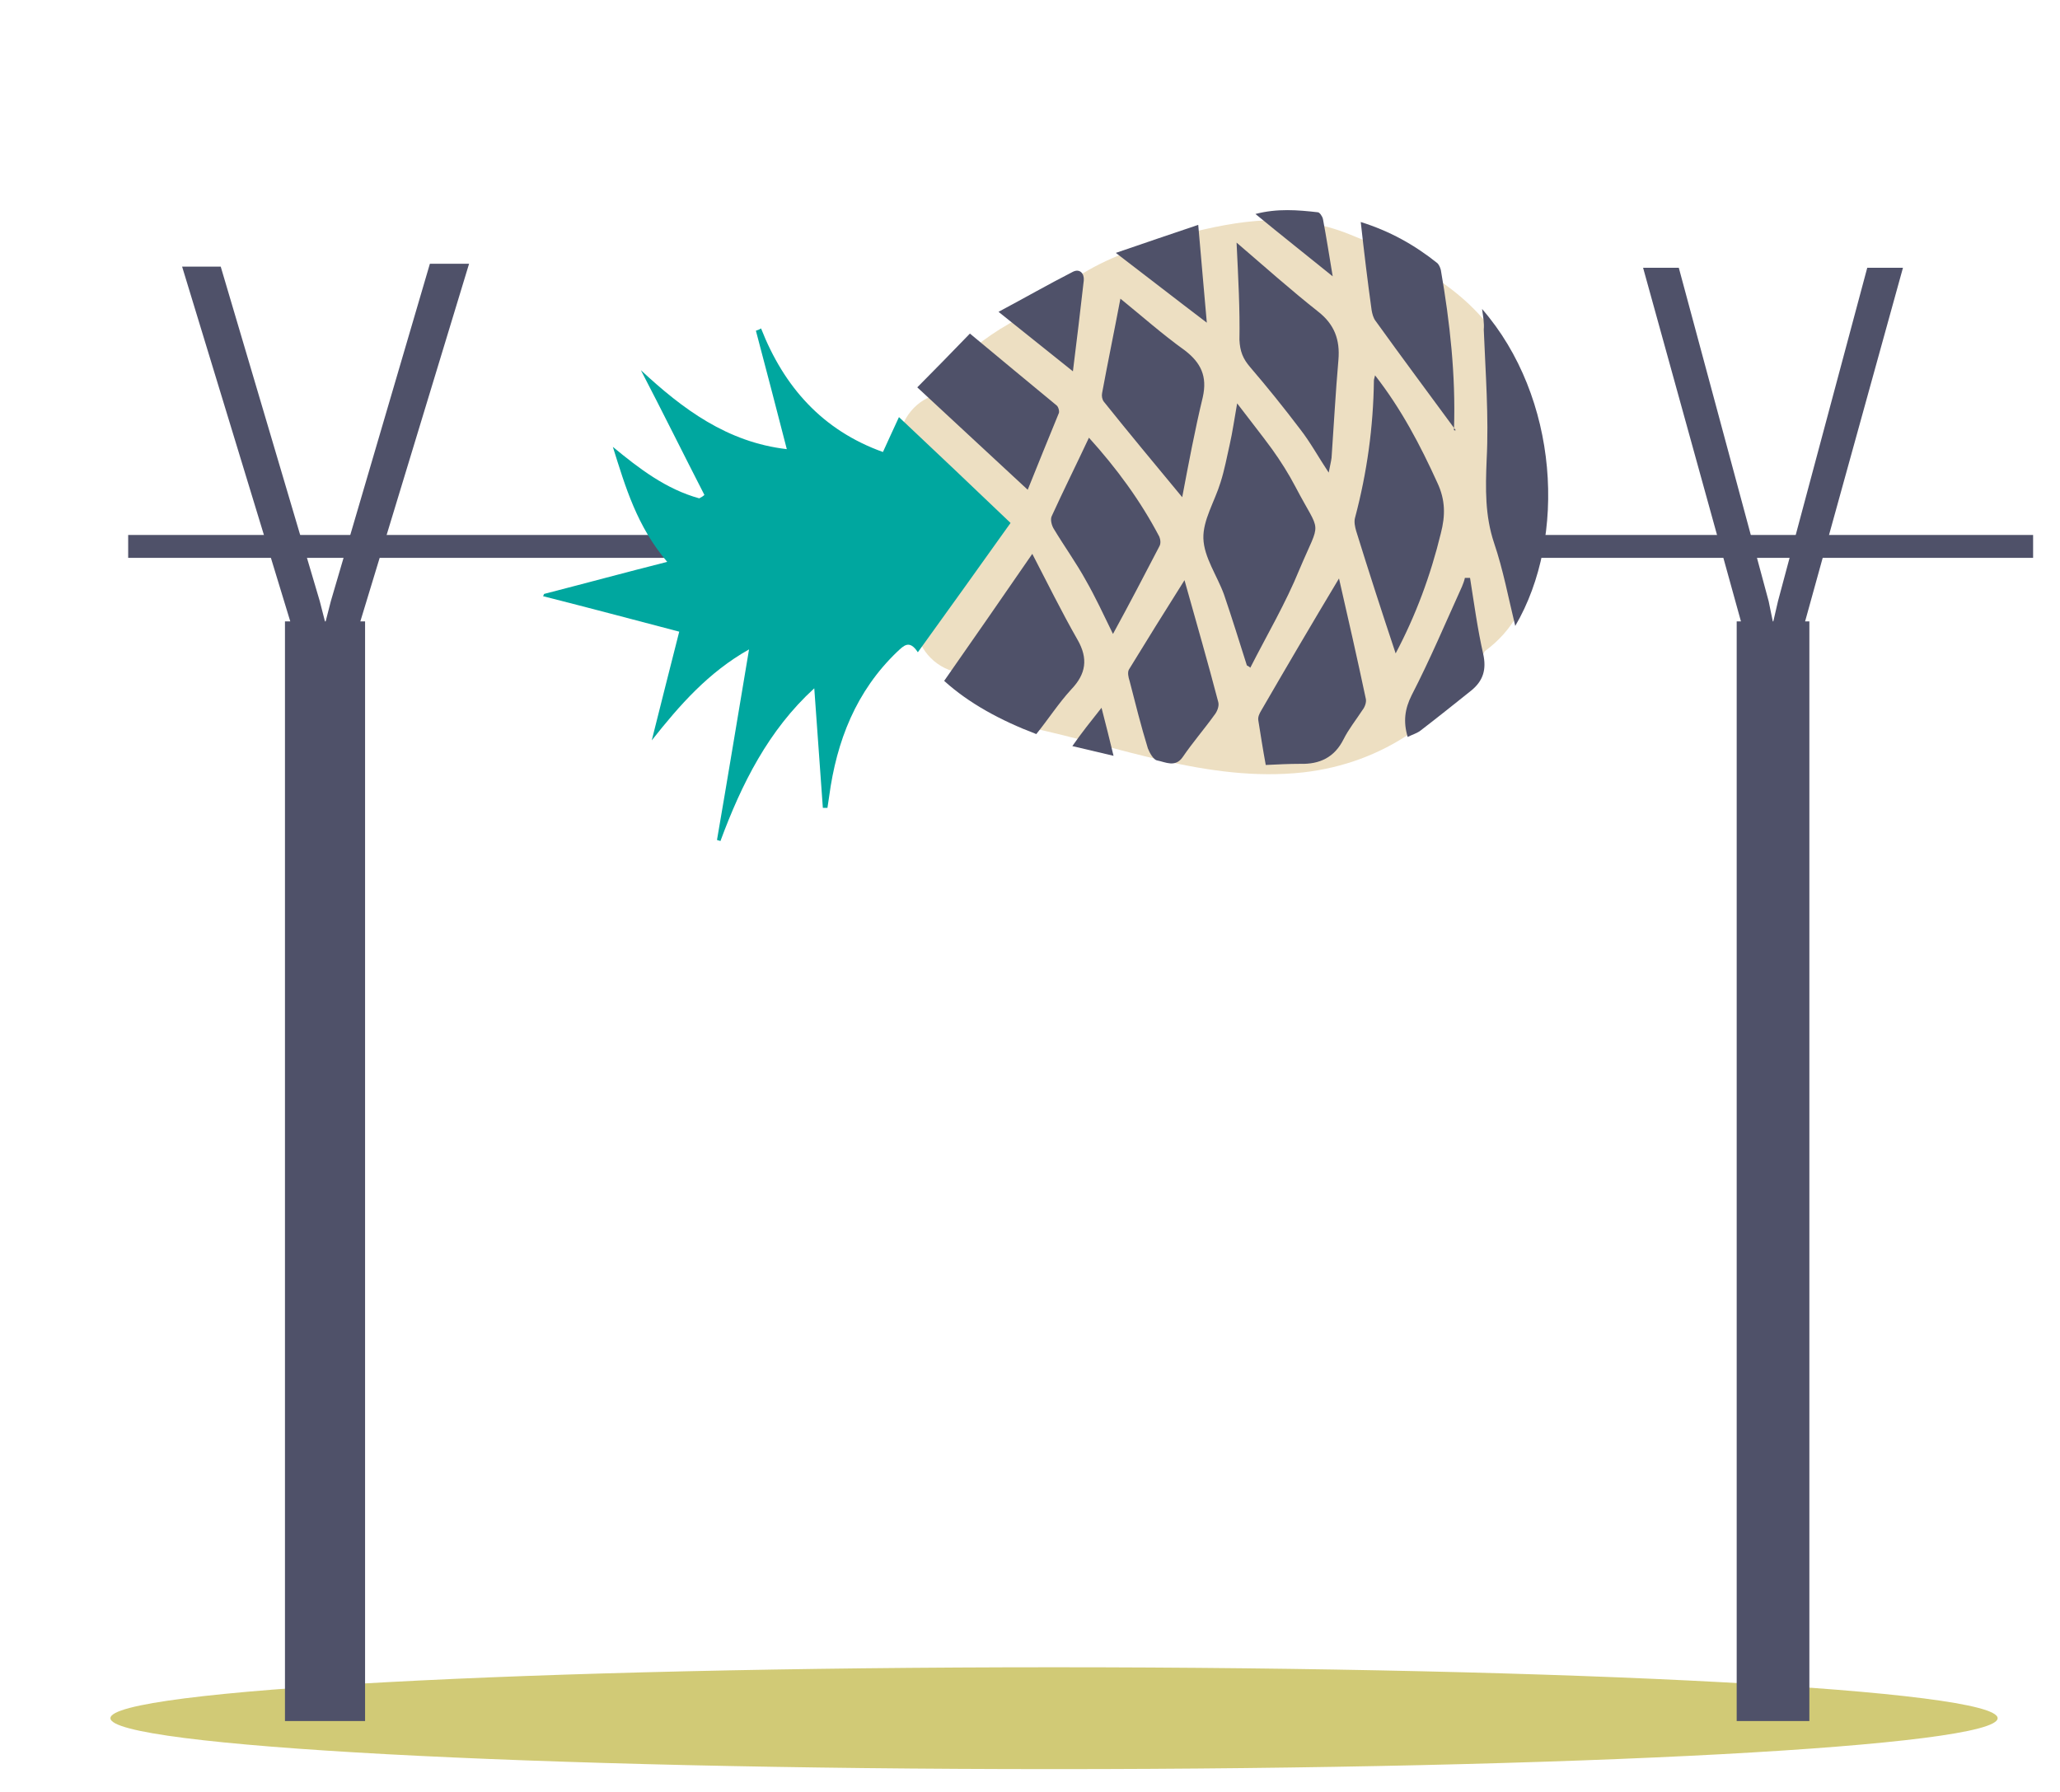
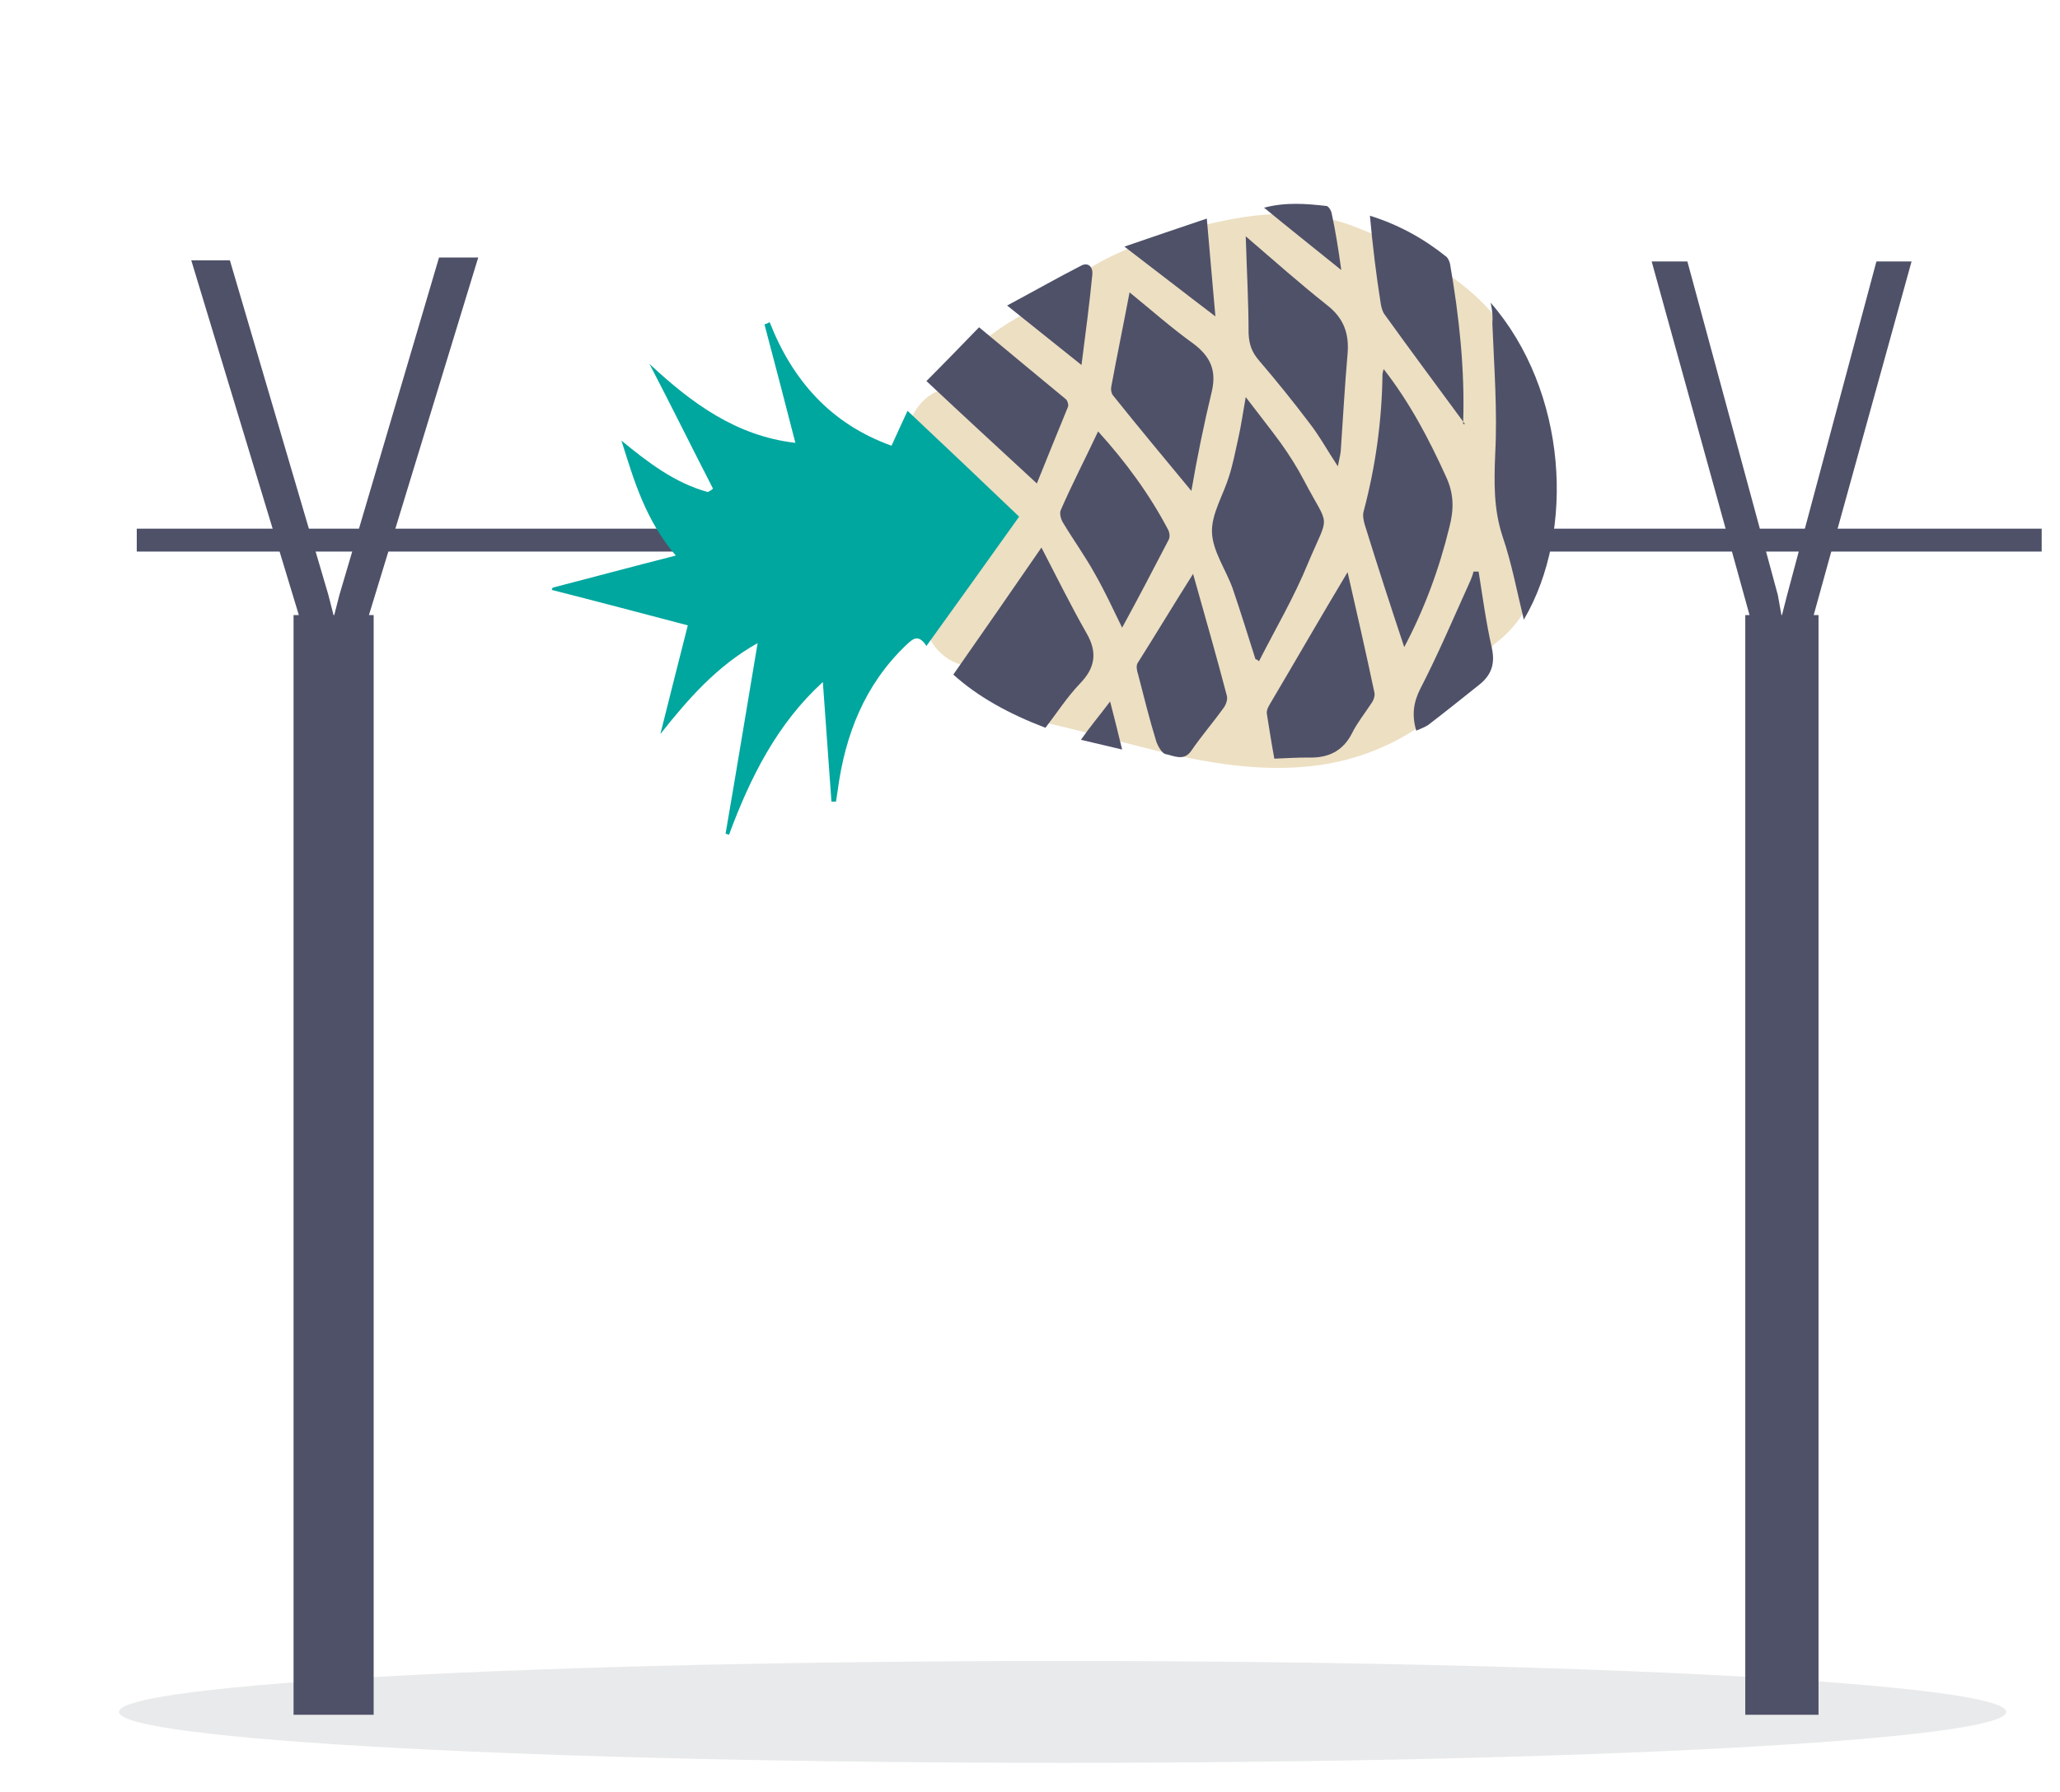
- <svg xmlns="http://www.w3.org/2000/svg" version="1.1" x="0px" y="0px" viewBox="0 24.9 360 313.1" style="enable-background:new 0 24.9 360 313.1;" xml:space="preserve">
+ <svg xmlns="http://www.w3.org/2000/svg" version="1.1" id="Layer_1" x="0px" y="0px" viewBox="-215 348.9 360 313.1" style="enable-background:new -215 348.9 360 313.1;" xml:space="preserve">
  <style type="text/css">
- 	.st0{fill:#D1CA76;}
+ 	.st0{fill:#E9EAEB;}
	.st1{fill:#4F5169;stroke:#4F5169;stroke-miterlimit:10;}
	.st2{fill:none;}
	.st3{fill:none;stroke:#4F5169;stroke-width:4;stroke-miterlimit:10;}
	.st4{fill:#EDDFC2;}
	.st5{fill:#00A79F;}
	.st6{fill:#4F5169;}
</style>
-   <g id="Layer_1">
-     <ellipse class="st0" cx="184.2" cy="325.2" rx="164.9" ry="8.9" />
+   <ellipse class="st0" cx="-29.3" cy="648.1" rx="164.9" ry="8.9" />
+   <g>
+     <polygon class="st1" points="-137.9,394.4 -155.2,453 -156.2,456.9 -157.1,456.9 -158.1,453 -175.2,394.9 -180.9,394.9    -162.1,456.9 -163.2,456.9 -163.2,648.1 -150.2,648.1 -150.2,456.9 -151.2,456.9 -132.1,394.4  " />
+   </g>
+   <g>
+     <polygon class="st2" points="95.2,453 95.9,456.9 96.8,456.9 97.8,453 113.3,395.1 79.5,395.1  " />
+     <polygon class="st1" points="113.3,395.1 97.8,453 96.8,456.9 95.9,456.9 95.2,453 79.5,395.1 74.3,395.1 91.4,456.9 90.5,456.9    90.5,648.1 102.3,648.1 102.3,456.9 101.3,456.9 118.4,395.1  " />
+   </g>
+   <line class="st3" x1="-191.1" y1="443.3" x2="141.8" y2="443.3" />
+   <g>
+     <path class="st4" d="M-44.3,417.6c-9.1-4.8-17.2,9-8.1,13.8c9.9,5.2,9.4,13.4,1.6,20.5c-7.6,7,3.7,18.3,11.3,11.3   C-24.1,449.4-25.3,427.5-44.3,417.6z" />
    <g>
-       <polygon class="st1" points="75.5,71.5 58.3,130.1 57.3,134 56.4,134 55.4,130.1 38.2,72 32.5,72 51.4,134 50.3,134 50.3,325.2     63.3,325.2 63.3,134 62.3,134 81.3,71.5   " />
-     </g>
-     <g>
-       <polygon class="st2" points="308.6,130.1 309.4,134 310.3,134 311.2,130.1 326.7,72.2 293,72.2   " />
-       <polygon class="st1" points="326.7,72.2 311.2,130.1 310.3,134 309.4,134 308.6,130.1 293,72.2 287.8,72.2 304.9,134 304,134     304,325.2 315.7,325.2 315.7,134 314.8,134 331.9,72.2   " />
-     </g>
-     <line class="st3" x1="22.4" y1="120.4" x2="355.3" y2="120.4" />
-     <g>
-       <path class="st4" d="M169.2,94.7c-9.1-4.8-17.2,9-8.1,13.8c9.9,5.2,9.4,13.4,1.6,20.5c-7.6,7,3.7,18.3,11.3,11.3    C189.3,126.5,188.1,104.6,169.2,94.7z" />
+       <path class="st4" d="M31.2,402.7c-6.2-4.1-13.7-5.4-21.3-5.4c-20.7-3.5-46.1,1.4-58.3,16.4c-2.1,2.6-1.5,5.6,0.2,7.9    c0.3,1.3,1,2.6,2.1,3.7c3.7,3.7,10.4,7.2,12.3,12.1c3,7.9-0.6,19.6-4.8,26.4c-2.5,4.1-0.3,10.1,4.8,11.1c15.8,3.3,31.4,9.7,48,7.9    c14.2-1.6,25.4-9.7,31.8-21.2C65.3,447.4,47.4,413.4,31.2,402.7z" />
+       <path class="st4" d="M48.4,407.4c-5.2-9.1-16.9-15-26.2-18.7c-9.8-3.9-18.9-2.5-29,0.1c-10.3,2.7-24.3,7.5-27.7,18.8    c-2.8,9.4,10.8,13.6,14.8,5.8c4.8,2,10.1-1.1,11.6-5.2c6.8-2.9,14.4-3.5,21.5-1.1c3.7,1.3,8.1,3.3,9.7,7c2.1,5,3.8,9.4,7.3,13.7    c1.6,1.9,5.4,3.1,7.8,2.1C48.2,425.9,54.3,417.7,48.4,407.4z" />
      <g>
-         <path class="st4" d="M244.7,79.8c-6.2-4.1-13.7-5.4-21.3-5.4c-20.7-3.5-46.1,1.4-58.3,16.4c-2.1,2.6-1.5,5.6,0.2,7.9     c0.3,1.3,1,2.6,2.1,3.7c3.7,3.7,10.4,7.2,12.3,12.1c3,7.9-0.6,19.6-4.8,26.4c-2.5,4.1-0.3,10.1,4.8,11.1     c15.8,3.3,31.4,9.7,48,7.9c14.2-1.6,25.4-9.7,31.8-21.2C278.8,124.5,260.9,90.5,244.7,79.8z" />
-         <path class="st4" d="M261.9,84.5c-5.2-9.1-16.9-15-26.2-18.7c-9.8-3.9-18.9-2.5-29,0.1c-10.3,2.7-24.3,7.5-27.7,18.8     c-2.8,9.4,10.8,13.6,14.8,5.8c4.8,2,10.1-1.1,11.6-5.2c6.8-2.9,14.4-3.5,21.5-1.1c3.7,1.3,8.1,3.3,9.7,7c2.1,5,3.8,9.4,7.3,13.7     c1.6,1.9,5.4,3.1,7.8,2.1C261.6,103,267.8,94.8,261.9,84.5z" />
-         <g>
-           <path class="st5" d="M123.1,111.4c-3.7-7.2-7.3-14.5-11.1-21.8c7.3,6.8,15.1,12.6,25.5,13.8c-1.8-7-3.6-13.9-5.4-20.7      c0.3-0.1,0.6-0.2,0.9-0.4c4,10.2,10.7,17.8,21.3,21.6c0.9-2,1.7-3.7,2.8-6.1c6.6,6.2,12.9,12.2,19.5,18.5      c-5.5,7.7-10.7,15-16.2,22.6c-1.5-2.3-2.5-1.1-3.6-0.1c-7.2,6.9-10.6,15.6-11.9,25.3c-0.1,0.7-0.2,1.3-0.3,2c-0.3,0-0.6,0-0.8,0      c-0.5-6.9-1-13.8-1.5-20.9c-8,7.3-12.7,16.7-16.4,26.7c-0.2-0.1-0.4-0.1-0.6-0.2c1.9-11,3.7-22,5.6-33.3      c-7.1,4-12.1,9.7-17,15.9c1.6-6.4,3.2-12.7,4.8-19c-8-2.1-15.9-4.2-23.8-6.2c0.1-0.1,0.1-0.3,0.2-0.4c7-1.8,14-3.7,21.5-5.6      c-5.3-6.2-7.3-13.1-9.5-20.1c4.6,3.8,9.3,7.4,15.1,9C122.6,111.8,122.9,111.6,123.1,111.4z" />
-           <path class="st6" d="M217.9,141.2c-1.3-4.1-2.6-8.3-4-12.4c-1.2-3.3-3.5-6.5-3.6-9.8c-0.1-3.2,2-6.5,3-9.8      c0.7-2.2,1.1-4.4,1.6-6.6c0.5-2.2,0.8-4.4,1.3-7.2c2.2,2.9,4.2,5.4,6.1,8c1.5,2.1,2.9,4.3,4.1,6.6c4.5,8.6,4.5,5.4,0.7,14.4      c-2.4,5.9-5.7,11.5-8.6,17.2C218.3,141.4,218.1,141.3,217.9,141.2z" />
-           <path class="st6" d="M243.9,139.1c-2.4-7.2-4.7-14.3-6.9-21.4c-0.2-0.7-0.4-1.6-0.2-2.3c2.1-7.9,3.2-15.9,3.3-24      c0-0.2,0.1-0.4,0.2-0.9c4.6,5.9,7.9,12.2,10.9,18.8c1.4,3,1.4,5.7,0.6,8.8C250,125.5,247.4,132.5,243.9,139.1z" />
-           <path class="st6" d="M181.1,153.2c-6.3-2.4-11.8-5.4-16.1-9.3c5.1-7.3,10.1-14.5,15.4-22.2c2.6,5,5.1,10.1,7.9,15      c1.9,3.3,1.5,6-1.1,8.7C185,147.8,183.2,150.6,181.1,153.2z" />
-           <path class="st6" d="M259,78.9c13.4,15.4,14.9,39.9,5.8,55.4c-1.2-4.9-2.1-9.8-3.7-14.5c-1.6-4.8-1.5-9.5-1.3-14.5      c0.4-7.6-0.2-15.2-0.5-22.8C259.4,81.4,259.2,80.3,259,78.9z" />
-           <path class="st6" d="M216.1,67.3c5,4.3,9.5,8.3,14.3,12.1c2.8,2.2,3.8,4.9,3.5,8.4c-0.5,5.7-0.8,11.4-1.2,17.1      c-0.1,0.8-0.3,1.5-0.5,2.6c-1.8-2.7-3.2-5.3-5-7.6c-2.8-3.7-5.7-7.3-8.7-10.8c-1.3-1.5-1.8-2.8-1.9-4.8      C216.7,79,216.4,73.6,216.1,67.3z" />
-           <path class="st6" d="M234,126c1.6,7,3.2,14,4.7,21.1c0.1,0.6-0.2,1.4-0.6,1.9c-1.1,1.7-2.4,3.3-3.3,5.1      c-1.6,3.2-4.2,4.4-7.6,4.3c-1.9,0-3.9,0.1-6,0.2c-0.5-2.7-0.9-5.3-1.3-7.8c-0.1-0.6,0.2-1.2,0.5-1.7      C224.8,141.5,229.2,134,234,126z" />
-           <path class="st6" d="M206.6,111.8c-4.8-5.8-9.3-11.2-13.7-16.7c-0.3-0.4-0.4-1-0.3-1.5c1-5.4,2.1-10.7,3.2-16.5      c3.7,3,7.3,6.2,11.2,9c2.9,2.2,4,4.6,3.2,8.2C208.8,100.1,207.7,106,206.6,111.8z" />
-           <path class="st6" d="M190.3,101.4c4.8,5.3,9,11,12.3,17.3c0.2,0.5,0.3,1.2,0,1.7c-2.6,5-5.2,10-8.1,15.3      c-1.7-3.5-3.1-6.5-4.7-9.3c-1.7-3.1-3.8-6-5.6-9c-0.4-0.6-0.7-1.7-0.4-2.3C185.9,110.5,188.1,106.1,190.3,101.4z" />
-           <path class="st6" d="M160.3,92.6c2.9-2.9,5.9-6,9.2-9.4c5.2,4.3,10.2,8.5,15.2,12.6c0.3,0.3,0.5,1.1,0.3,1.4      c-1.8,4.4-3.6,8.8-5.4,13.3C173.1,104.5,166.9,98.7,160.3,92.6z" />
-           <path class="st6" d="M237.8,63.7c5.1,1.6,9.4,4,13.4,7.2c0.3,0.3,0.5,0.8,0.6,1.2c1.6,9.2,2.6,18.4,2.3,27.7      c0,0.2-0.1,0.4,0.3,0.3c-4.7-6.4-9.4-12.7-14-19.1c-0.4-0.5-0.6-1.3-0.7-1.9C239,74.1,238.4,69.1,237.8,63.7z" />
-           <path class="st6" d="M207,126.3c2.1,7.5,4.1,14.4,5.9,21.3c0.2,0.7-0.2,1.7-0.7,2.3c-1.8,2.5-3.8,4.8-5.5,7.3      c-1.3,1.9-3,0.9-4.5,0.6c-0.6-0.1-1.3-1.3-1.6-2.1c-1.2-3.9-2.2-7.9-3.2-11.8c-0.2-0.6-0.4-1.5-0.1-2      C200.3,137,203.4,132,207,126.3z" />
-           <path class="st6" d="M246,153.7c-0.8-2.7-0.5-4.9,0.7-7.3c3.2-6.2,5.9-12.6,8.8-19c0.2-0.5,0.4-1,0.5-1.5c0.3,0,0.6,0,0.9,0      c0.7,4.4,1.3,8.9,2.3,13.3c0.6,2.7,0,4.7-2.1,6.4c-3,2.4-6,4.8-9,7.1C247.5,153.1,246.8,153.3,246,153.7z" />
-           <path class="st6" d="M187.5,89.8c-4.5-3.6-8.5-6.8-13-10.4c4.5-2.4,8.7-4.8,13-7c1.2-0.6,2,0.3,1.9,1.5      C188.8,79.1,188.2,84.3,187.5,89.8z" />
-           <path class="st6" d="M209.4,64.2c0.5,5.9,1,11.3,1.5,17.1c-5.4-4.1-10.4-8-15.9-12.2C199.9,67.4,204.4,65.9,209.4,64.2z" />
-           <path class="st6" d="M232.9,73.2c-4.7-3.8-9-7.2-13.5-10.9c3.8-1,7.4-0.7,10.9-0.3c0.3,0,0.8,0.7,0.9,1.2      C231.8,66.4,232.3,69.6,232.9,73.2z" />
-           <path class="st6" d="M192.5,148.6c0.8,3.1,1.4,5.5,2.1,8.4c-2.5-0.6-4.7-1.1-7.2-1.7C189,153,190.6,151,192.5,148.6z" />
-         </g>
+         <path class="st5" d="M-90.4,434.3c-3.7-7.2-7.3-14.5-11.1-21.8c7.3,6.8,15.1,12.6,25.5,13.8c-1.8-7-3.6-13.9-5.4-20.7     c0.3-0.1,0.6-0.2,0.9-0.4c4,10.2,10.7,17.8,21.3,21.6c0.9-2,1.7-3.7,2.8-6.1c6.6,6.2,12.9,12.2,19.5,18.5     c-5.5,7.7-10.7,15-16.2,22.6c-1.5-2.3-2.5-1.1-3.6-0.1c-7.2,6.9-10.6,15.6-11.9,25.3c-0.1,0.7-0.2,1.3-0.3,2c-0.3,0-0.6,0-0.8,0     c-0.5-6.9-1-13.8-1.5-20.9c-8,7.3-12.7,16.7-16.4,26.7c-0.2-0.1-0.4-0.1-0.6-0.2c1.9-11,3.7-22,5.6-33.3c-7.1,4-12.1,9.7-17,15.9     c1.6-6.4,3.2-12.7,4.8-19c-8-2.1-15.9-4.2-23.8-6.2c0.1-0.1,0.1-0.3,0.2-0.4c7-1.8,14-3.7,21.5-5.6c-5.3-6.2-7.3-13.1-9.5-20.1     c4.6,3.8,9.3,7.4,15.1,9C-90.9,434.7-90.6,434.5-90.4,434.3z" />
+         <path class="st6" d="M4.4,464.1c-1.3-4.1-2.6-8.3-4-12.4c-1.2-3.3-3.5-6.5-3.6-9.8c-0.1-3.2,2-6.5,3-9.8c0.7-2.2,1.1-4.4,1.6-6.6     c0.5-2.2,0.8-4.4,1.3-7.2c2.2,2.9,4.2,5.4,6.1,8c1.5,2.1,2.9,4.3,4.1,6.6c4.5,8.6,4.5,5.4,0.7,14.4c-2.4,5.9-5.7,11.5-8.6,17.2     C4.9,464.3,4.7,464.2,4.4,464.1z" />
+         <path class="st6" d="M30.4,462c-2.4-7.2-4.7-14.3-6.9-21.4c-0.2-0.7-0.4-1.6-0.2-2.3c2.1-7.9,3.2-15.9,3.3-24     c0-0.2,0.1-0.4,0.2-0.9c4.6,5.9,7.9,12.2,10.9,18.8c1.4,3,1.4,5.7,0.6,8.8C36.5,448.4,33.9,455.4,30.4,462z" />
+         <path class="st6" d="M-32.3,476.1c-6.3-2.4-11.8-5.4-16.1-9.3c5.1-7.3,10.1-14.5,15.4-22.2c2.6,5,5.1,10.1,7.9,15     c1.9,3.3,1.5,6-1.1,8.7C-28.5,470.7-30.3,473.5-32.3,476.1z" />
+         <path class="st6" d="M45.5,401.8c13.4,15.4,14.9,39.9,5.8,55.4c-1.2-4.9-2.1-9.8-3.7-14.5c-1.6-4.8-1.5-9.5-1.3-14.5     c0.4-7.6-0.2-15.2-0.5-22.8C45.9,404.3,45.8,403.2,45.5,401.8z" />
+         <path class="st6" d="M2.7,390.2c5,4.3,9.5,8.3,14.3,12.1c2.8,2.2,3.8,4.9,3.5,8.4c-0.5,5.7-0.8,11.4-1.2,17.1     c-0.1,0.8-0.3,1.5-0.5,2.6c-1.8-2.7-3.2-5.3-5-7.6c-2.8-3.7-5.7-7.3-8.7-10.8c-1.3-1.5-1.8-2.8-1.9-4.8     C3.2,401.9,2.9,396.5,2.7,390.2z" />
+         <path class="st6" d="M20.5,448.9c1.6,7,3.2,14,4.7,21.1c0.1,0.6-0.2,1.4-0.6,1.9c-1.1,1.7-2.4,3.3-3.3,5.1     c-1.6,3.2-4.2,4.4-7.6,4.3c-1.9,0-3.9,0.1-6,0.2c-0.5-2.7-0.9-5.3-1.3-7.8c-0.1-0.6,0.2-1.2,0.5-1.7     C11.4,464.4,15.7,456.9,20.5,448.9z" />
+         <path class="st6" d="M-6.8,434.7c-4.8-5.8-9.3-11.2-13.7-16.7c-0.3-0.4-0.4-1-0.3-1.5c1-5.4,2.1-10.7,3.2-16.5     c3.7,3,7.3,6.2,11.2,9c2.9,2.2,4,4.6,3.2,8.2C-4.6,423-5.8,428.9-6.8,434.7z" />
+         <path class="st6" d="M-23.1,424.3c4.8,5.3,9,11,12.3,17.3c0.2,0.5,0.3,1.2,0,1.7c-2.6,5-5.2,10-8.1,15.3     c-1.7-3.5-3.1-6.5-4.7-9.3c-1.7-3.1-3.8-6-5.6-9c-0.4-0.6-0.7-1.7-0.4-2.3C-27.6,433.4-25.3,429-23.1,424.3z" />
+         <path class="st6" d="M-53.1,415.5c2.9-2.9,5.9-6,9.2-9.4c5.2,4.3,10.2,8.5,15.2,12.6c0.3,0.3,0.5,1.1,0.3,1.4     c-1.8,4.4-3.6,8.8-5.4,13.3C-40.3,427.4-46.6,421.6-53.1,415.5z" />
+         <path class="st6" d="M24.4,386.6c5.1,1.6,9.4,4,13.4,7.2c0.3,0.3,0.5,0.8,0.6,1.2c1.6,9.2,2.6,18.4,2.3,27.7     c0,0.2-0.1,0.4,0.3,0.3c-4.7-6.4-9.4-12.7-14-19.1c-0.4-0.5-0.6-1.3-0.7-1.9C25.5,397,24.9,392,24.4,386.6z" />
+         <path class="st6" d="M-6.5,449.2c2.1,7.5,4.1,14.4,5.9,21.3c0.2,0.7-0.2,1.7-0.7,2.3c-1.8,2.5-3.8,4.8-5.5,7.3     c-1.3,1.9-3,0.9-4.5,0.6c-0.6-0.1-1.3-1.3-1.6-2.1c-1.2-3.9-2.2-7.9-3.2-11.8c-0.2-0.6-0.4-1.5-0.1-2     C-13.1,459.9-10.1,454.9-6.5,449.2z" />
+         <path class="st6" d="M32.5,476.6c-0.8-2.7-0.5-4.9,0.7-7.3c3.2-6.2,5.9-12.6,8.8-19c0.2-0.5,0.4-1,0.5-1.5c0.3,0,0.6,0,0.9,0     c0.7,4.4,1.3,8.9,2.3,13.3c0.6,2.7,0,4.7-2.1,6.4c-3,2.4-6,4.8-9,7.1C34,476,33.4,476.2,32.5,476.6z" />
+         <path class="st6" d="M-26,412.7c-4.5-3.6-8.5-6.8-13-10.4c4.5-2.4,8.7-4.8,13-7c1.2-0.6,2,0.3,1.9,1.5     C-24.6,402-25.3,407.2-26,412.7z" />
+         <path class="st6" d="M-4.1,387.1c0.5,5.9,1,11.3,1.5,17.1c-5.4-4.1-10.4-8-15.9-12.2C-13.6,390.3-9.1,388.8-4.1,387.1z" />
+         <path class="st6" d="M19.4,396.1c-4.7-3.8-9-7.2-13.5-10.9c3.8-1,7.4-0.7,10.9-0.3c0.3,0,0.8,0.7,0.9,1.2     C18.4,389.3,18.9,392.5,19.4,396.1z" />
+         <path class="st6" d="M-21,471.5c0.8,3.1,1.4,5.5,2.1,8.4c-2.5-0.6-4.7-1.1-7.2-1.7C-24.5,475.9-22.8,473.9-21,471.5z" />
      </g>
    </g>
  </g>
-   <g id="smoke">
- </g>
</svg>
